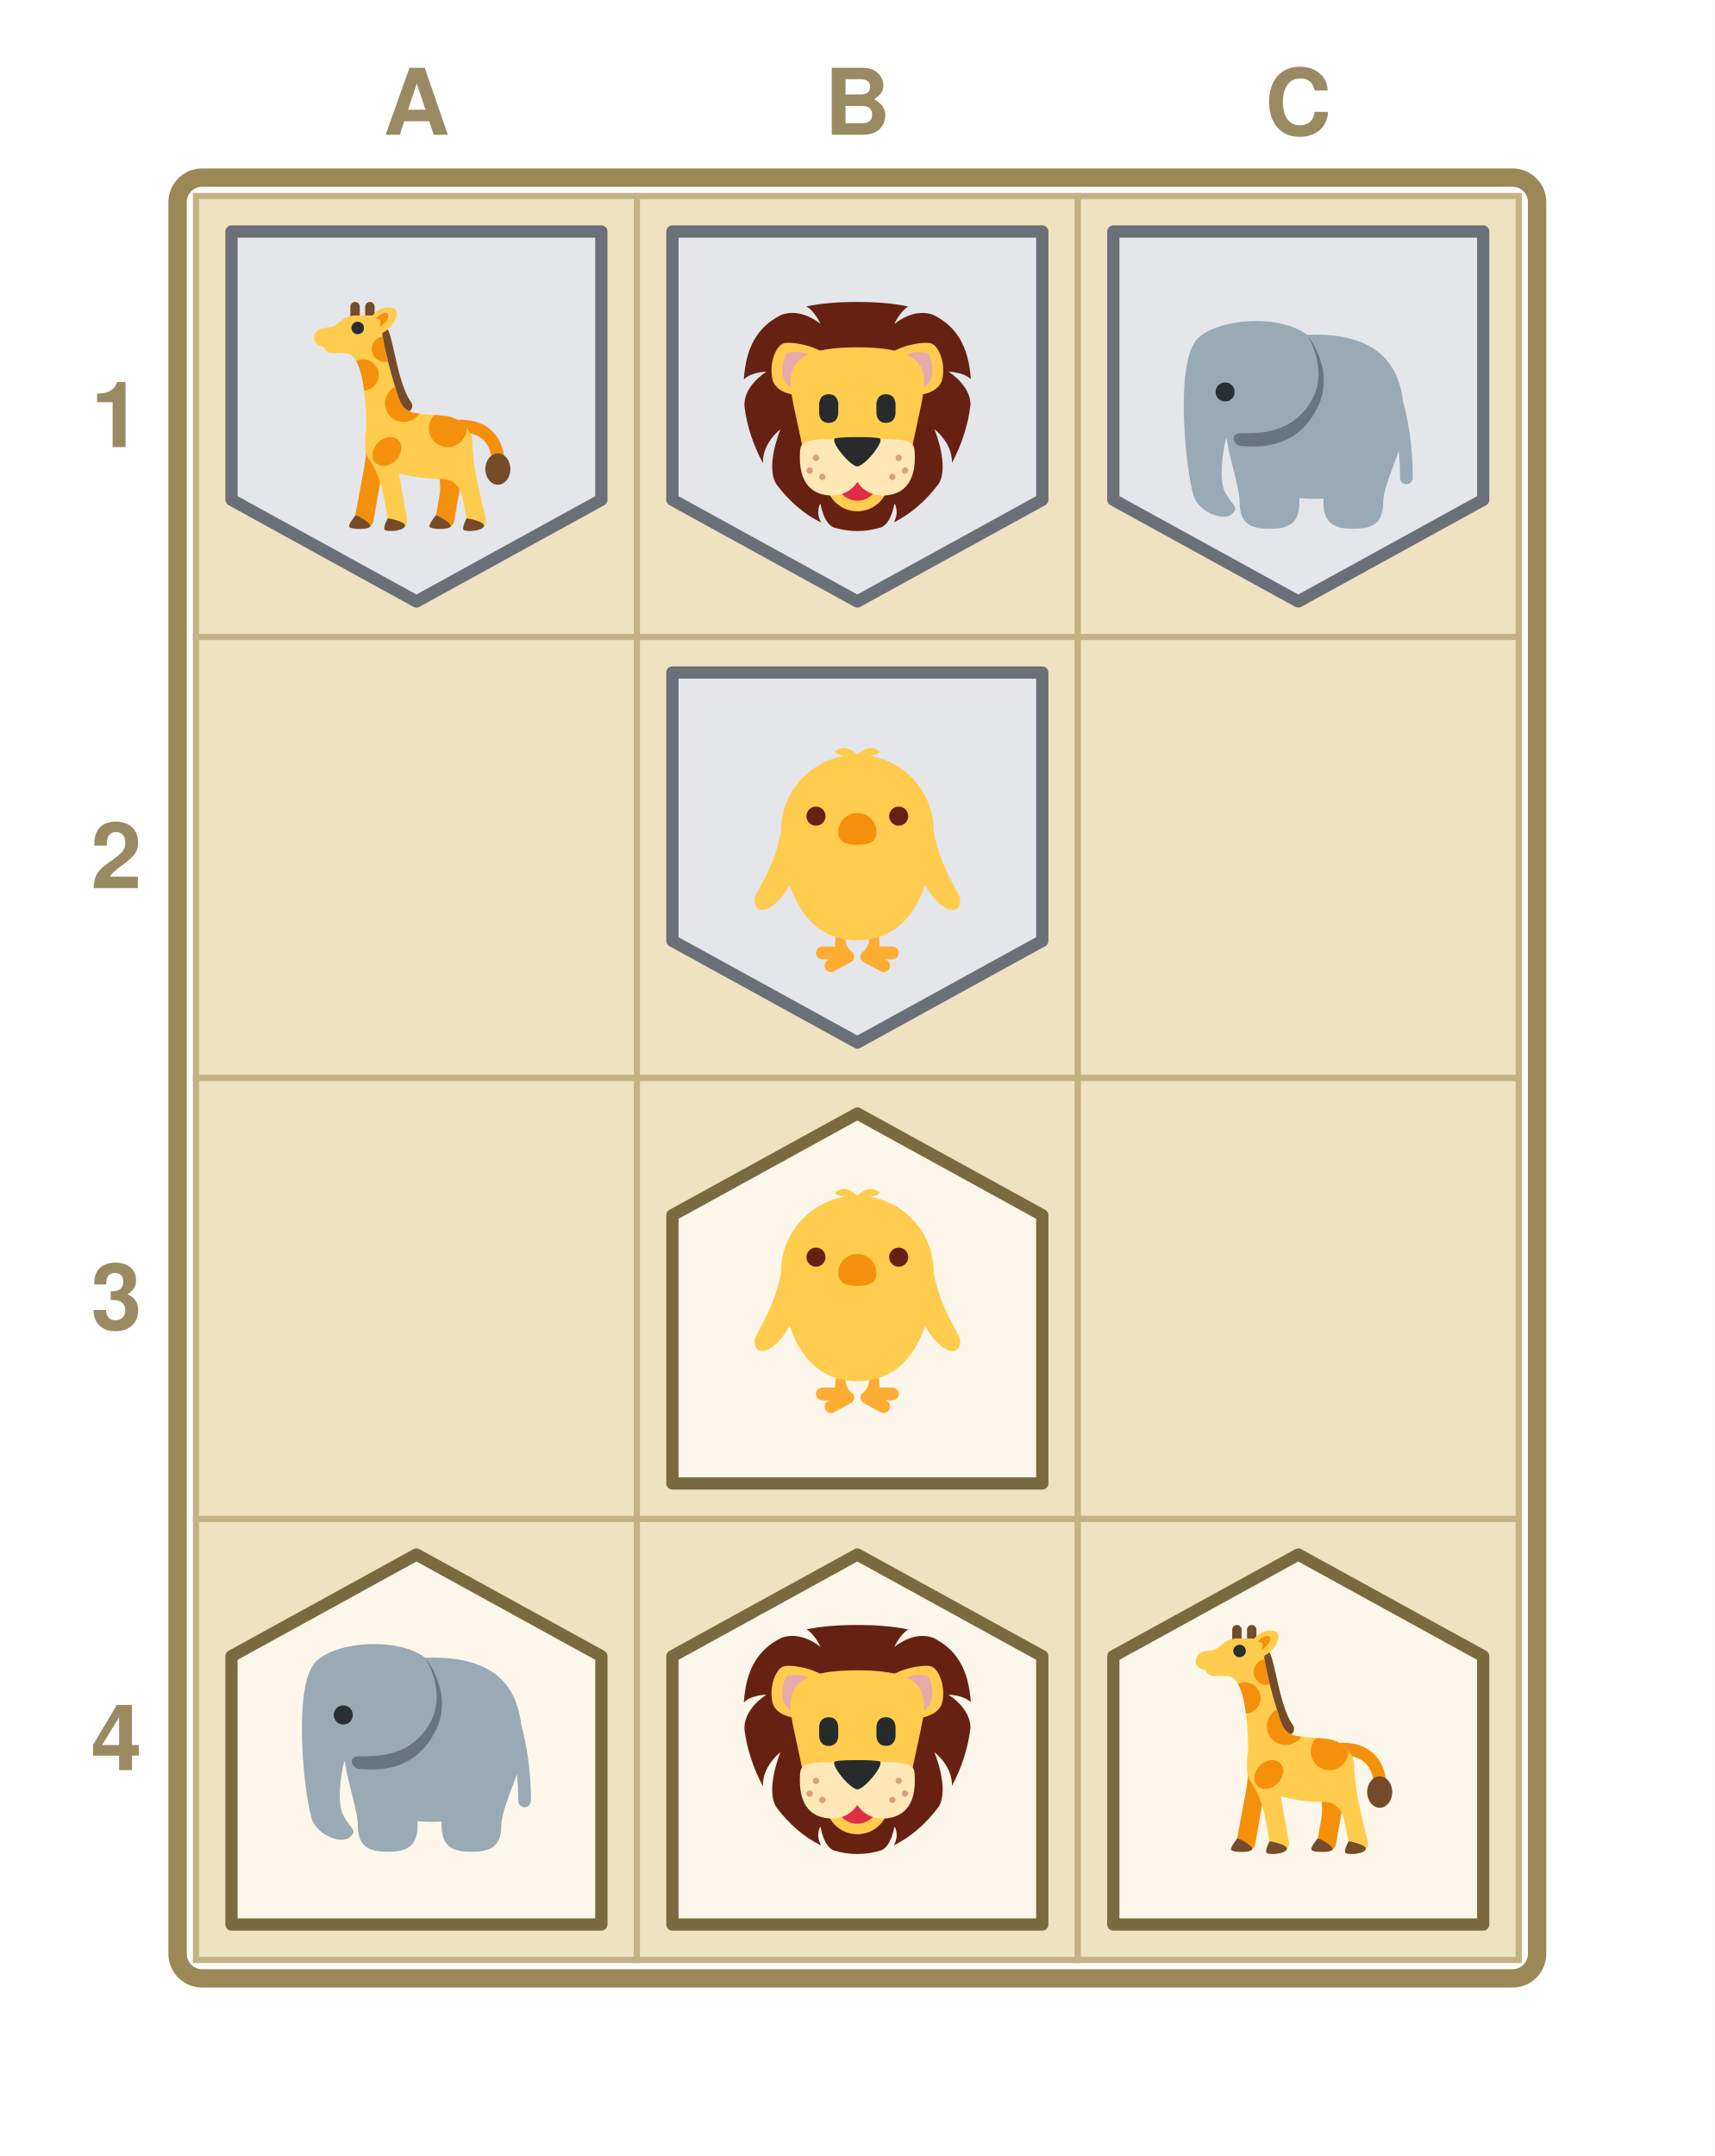
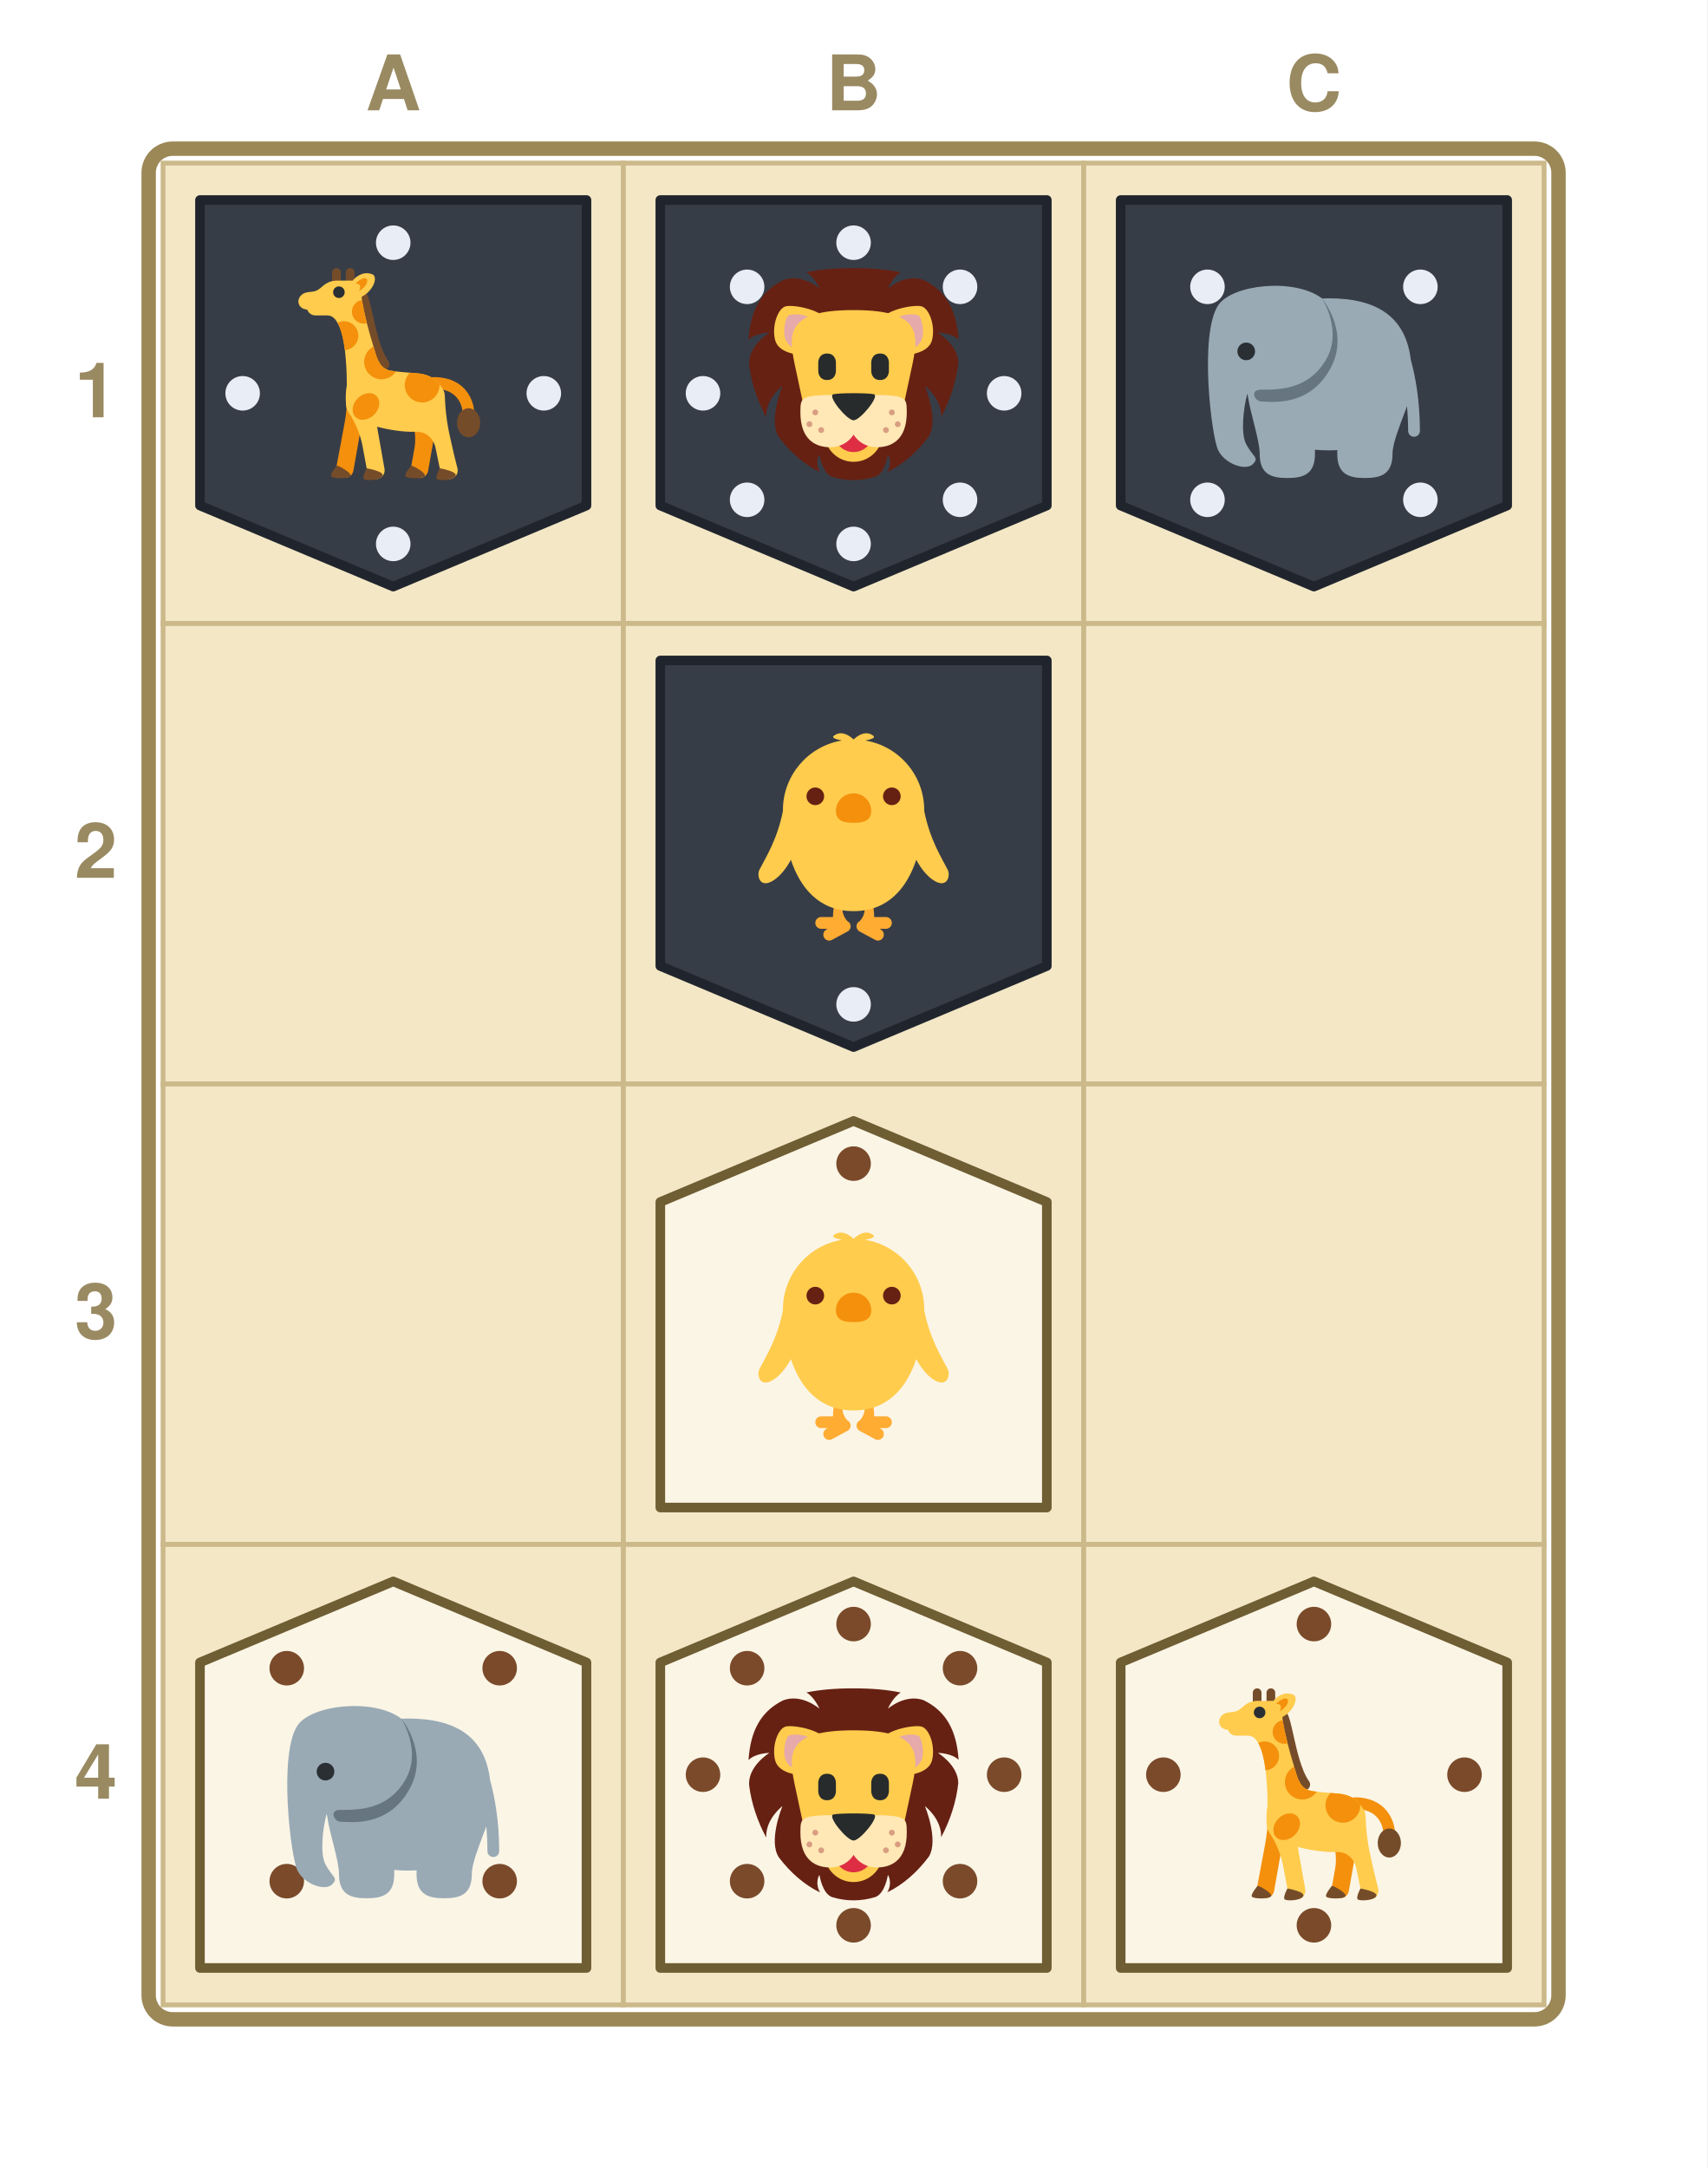
- <svg xmlns="http://www.w3.org/2000/svg" width="280" height="352" viewBox="0 0 280 352" font-family="-apple-system,Segoe UI,Helvetica,Arial,sans-serif">
-   <rect width="280" height="352" fill="#ffffff" />
+ <svg xmlns="http://www.w3.org/2000/svg" width="356" height="452" viewBox="0 0 356 452" font-family="-apple-system,Segoe UI,Helvetica,Arial,sans-serif">
+   <rect width="356" height="452" fill="#ffffff" />
  <defs>
    <symbol id="e_chick" viewBox="0 0 36 36">
      <path fill="#FFAC33" d="M17.38 33.098c-.097-.18-.25-.302-.417-.391C15.366 31.001 16.5 29 16.5 29c0-.553 1-2 0-2l-1 1c-1 1-1 4-1 4h-2c-.553 0-1 .447-1 1s.447 1 1 1h1.108l-.222.12c-.486.263-.667.869-.404 1.355s.869.667 1.356.404l2.639-1.427c.485-.262.666-.868.403-1.354zM23.5 32h-2s0-3-1-4l-1-1c-1 0 0 1.447 0 2 0 0 1.135 2.001-.462 3.707-.168.089-.32.211-.418.391-.263.486-.082 1.093.404 1.355l2.639 1.427c.486.263 1.093.082 1.356-.404.263-.486.082-1.093-.404-1.355L22.393 34H23.5c.553 0 1-.447 1-1s-.447-1-1-1z" />
      <path fill="#FFCC4D" d="M34 24c-1-2-3-5-4-10h-.008c.001-.052.008-.102.008-.154 0-5.943-4.324-10.864-9.996-11.819 1.189-.26 2.031-.509.996-1.027-1.115-.558-2.23.129-2.999.846h-.002C17.23 1.129 16.116.442 15 1c-1.035.518-.193.767.996 1.026C10.325 2.981 6 7.902 6 13.846c0 .052.007.102.008.154H6c-1 5-3 8-4 10-.447.895 0 3 2 2 1.191-.596 2.377-1.912 3.357-3.715C8.902 26.94 12.066 31 18 31c5.934 0 9.098-4.06 10.643-8.715.98 1.803 2.166 3.119 3.357 3.715 2 1 2.447-1.105 2-2z" />
      <path fill="#F4900C" d="M21 14c0 1.657-1.343 2-3 2s-3-.343-3-2 1.343-3 3-3 3 1.343 3 3z" />
      <circle fill="#662113" cx="11.5" cy="11.5" r="1.5" />
      <circle fill="#662113" cx="24.5" cy="11.5" r="1.5" />
    </symbol>
    <symbol id="e_elephant" viewBox="0 0 36 36">
      <path fill="#99AAB5" d="M34.453 15.573c-.864-7.3-5.729-10.447-13.93-10.447-.391 0-.763.017-1.139.031-.013-.01-.022-.021-.035-.031C14.655 1.605 4.091 2.779 1.745 6.3c-3.255 4.883-1.174 22.3 0 24.646 1.173 2.35 4.694 3.521 5.868 2.35 1.174-1.176 0-1.176-1.173-3.521-.85-1.701-.466-5.859.255-8.471.028.168.068.322.1.486.39 2.871 1.993 7.412 1.993 9.744 0 3.564 2.102 4.107 4.694 4.107 2.593 0 4.695-.543 4.695-4.107 0-.24-.008-.463-.012-.695.757.064 1.535.107 2.359.107.497 0 .977-.016 1.448-.039-.004.209-.013.41-.013.627 0 3.564 2.103 4.107 4.694 4.107 2.593 0 4.695-.543 4.695-4.107 0-1.801 1.192-4.625 2.039-6.982.159-.354.291-.732.42-1.117.118 1.307.193 2.706.193 4.206 0 .553.447 1 1 1s1-.447 1-1c0-5.153-.771-9.248-1.547-12.068z" />
      <path fill="#66757F" d="M19.35 5.126S23 10.641 20 15.641c-3 5-7.838 5-11 5-2 0-1 2 0 2 1.414 0 8.395 1.211 12-6 3-6-1.65-11.515-1.65-11.515z" />
      <circle fill="#292F33" cx="6.5" cy="14.141" r="1.5" />
    </symbol>
    <symbol id="e_giraffe" viewBox="0 0 36 36">
      <path d="M22.217 35.615h-.002c-.804-.142-1.34-.908-1.198-1.712l.59-3.344s.68-3.165-1.076-5.449c1.259-1.171 5.024.085 5.024.085l-1.626 9.221c-.142.804-.908 1.34-1.712 1.199zm-12.692-.021h-.002c-.804-.142-1.34-.908-1.198-1.712l1.312-7.025s.503-2.419.503-4.439c1.142-.439 2.723 2.757 2.723 2.757l-1.626 9.221c-.143.803-.909 1.339-1.712 1.198zm21.277-9.823c-.537 0-.977-.431-.985-.969-.012-.723-.304-4.326-4.925-4.326-.545 0-.985-.441-.985-.985s.441-.985.985-.985c5.363 0 6.858 3.938 6.896 6.264.009.545-.425.993-.969 1.002l-.017-.001z" fill="#F4900C" />
      <g fill="#754C29">
        <path d="M15.226 17.252l-3.46-11.98 1.687-1.02c.369.61.628 1.722 1.054 3.633.569 2.558 1.349 6.06 2.657 7.876.318.442.218 1.058-.224 1.376-.175.126-1.714.115-1.714.115zM7.615 2.71V.739c0-.408.331-.739.739-.739s.739.331.739.739V2.71H7.615zm2.332 0V.739c0-.408.331-.739.739-.739s.739.331.739.739V2.71H9.947z" />
        <ellipse cx="30.802" cy="26.263" rx="1.971" ry="2.464" />
      </g>
      <path fill="#FFCC4D" d="M28.935 34.094s-.647-2.515-.998-4.154c-.332-1.549-1.025-3.981-1.171-8.225-.01-.145-.039-.512-.138-.779-.122-.33-.567-.933-.766-1.203-.777-1.052-2.012-1.691-3.526-1.847-1.283-.132-2.573-.185-3.854-.339-.59-.071-1.1-.156-1.422-.272-1.636-.589-1.962-2.502-2.414-3.965-.8-2.59-1.508-5.225-1.961-7.9l-.036.009.036-.009-.027-.165V4.84c1.567-.714 2.79-2.888 1.971-3.706-1.416-.708-2.827.11-3.513.992-.02-.001-.039-.006-.059-.006H8.459c-.655 0-1.304.16-1.872.51-.584.359-.986.907-1.633 1.19-.786.344-1.721.093-2.417.64-1.189.933-.625 2.525.854 2.578.201.577.745.993 1.39.993h2.106c.055.011.108.021.173.029.604.071 1.088.525 1.477 1.215 1.047 1.856 1.244 4.244 1.415 6.324.119 1.448.177 2.906.158 4.36-.293 1.566-.12 3.377-.12 3.377.044.419.186.777.394 1.095l-.01.011c1.99 2.81 2.449 5.97 2.449 5.97l.784 4.193c.142.804.908 1.341 1.713 1.199.804-.142 1.341-.908 1.199-1.712l-1.262-7.159c1.977.534 4.609.932 6.449.852 0 .006-.003.014-.002.02 2.371-.146 3.26 1.73 3.454 2.576.194.846.868 4.228.868 4.228.142.804.909 1.341 1.712 1.199.802-.143 1.339-.91 1.197-1.714z" />
      <path fill="#F4900C" d="M11.975 22.1c-.985.985-1.16 2.408-.391 3.178.77.77 2.193.595 3.178-.391s1.16-2.408.391-3.178c-.77-.77-2.193-.595-3.178.391zm1.088-6.185c0 1.633 1.324 2.956 2.956 2.956 1.029 0 1.933-.526 2.462-1.323-.59-.071-1.1-.156-1.422-.272-1.564-.563-1.872-2.237-2.253-3.441-.057-.179-.108-.349-.162-.523-.935.496-1.581 1.469-1.581 2.603zm-.986-4.434c0-1.361-1.103-2.464-2.464-2.464-.388 0-.75.098-1.077.257.635 1.126 1.015 2.885 1.242 4.653 1.282-.086 2.299-1.142 2.299-2.446zm-1.093-4.079c0 1.118.906 2.023 2.023 2.023.182 0 .355-.032.523-.077-.449-1.787-.709-3.122-.847-3.937-.961.156-1.699.985-1.699 1.991zm8.977 12.456c0 1.633 1.324 2.956 2.956 2.956 1.633 0 2.956-1.324 2.956-2.956 0-.043-.011-.082-.013-.124-.777-1.052-2.012-1.691-3.526-1.847-.457-.047-.972-.088-1.499-.128-.538.536-.874 1.277-.874 2.099zM11.598 2.613c.505-.483 1.317-1.089 1.778-.856.461.233.258 1.273-1.166 2.151.113-.439.551-1.215-.612-1.295z" />
      <circle fill="#292F33" cx="8.772" cy="4.09" r=".985" />
      <path d="M21.047 33.545s-1.142 1.351-.985 1.781 2.741.491 3.249.022-1.951-1.842-2.264-1.803zm-12.623 0s-1.142 1.351-.985 1.781c.156.43 2.741.491 3.249.022s-1.951-1.842-2.264-1.803zm4.547 2.22c.136.391 2.766.329 3.205-.461.439-.79-2.678-1.317-2.678-1.317s-.703 1.273-.527 1.778zm12.404 0c.136.391 2.766.329 3.205-.461.439-.79-2.678-1.317-2.678-1.317s-.703 1.273-.527 1.778z" fill="#754C29" />
    </symbol>
    <symbol id="e_lion" viewBox="0 0 36 36">
      <path fill="#662113" d="M32.325 10.958s2.315.024 3.511 1.177c-.336-4.971-2.104-8.249-5.944-10.13-3.141-1.119-6.066 1.453-6.066 1.453s.862-1.99 2.19-2.746C23.789.236 21.146 0 18 0c-3.136 0-5.785.227-8.006.701 1.341.745 2.215 2.758 2.215 2.758S9.194.803 6 2.053C2.221 3.949.481 7.223.158 12.174c1.183-1.19 3.55-1.215 3.55-1.215S-.105 13.267.282 16.614c.387 2.947 1.394 5.967 2.879 8.722C3.039 22.15 5.917 20 5.917 20s-2.492 5.96-.581 8.738c1.935 2.542 4.313 4.641 6.976 5.916-.955-1.645-.136-3.044-.103-2.945.042.125.459 3.112 2.137 3.743 1.178.356 2.4.548 3.654.548 1.292 0 2.55-.207 3.761-.583 1.614-.691 2.024-3.585 2.064-3.708.032-.098.843 1.287-.09 2.921 2.706-1.309 5.118-3.463 7.064-6.073 1.699-2.846-.683-8.557-.683-8.557s2.85 2.13 2.757 5.288c1.556-2.906 2.585-6.104 2.911-9.2-.035-3.061-3.459-5.13-3.459-5.13z" />
      <path fill="#FFCC4D" d="M13.859 9.495c.596 2.392.16 4.422-2.231 5.017-2.392.596-6.363.087-6.958-2.304-.596-2.392.469-5.39 1.81-5.724 1.341-.334 6.784.62 7.379 3.011zm9.104 18.432c0 2.74-2.222 4.963-4.963 4.963s-4.963-2.223-4.963-4.963c0-2.741 2.223-4.964 4.963-4.964 2.741 0 4.963 2.222 4.963 4.964z" />
      <path fill="#DD2E44" d="M21.309 27.927c0 1.827-1.481 3.309-3.309 3.309s-3.309-1.481-3.309-3.309c0-1.827 1.481-3.31 3.309-3.31s3.309 1.483 3.309 3.31z" />
      <path fill="#E6AAAA" d="M11.052 8.997c.871 1.393.447 3.229-.946 4.1-1.394.871-2.608.797-3.479-.596-.871-1.394-.186-4.131.324-4.45.51-.319 3.23-.448 4.101.946z" />
      <path fill="#FFCC4D" d="M22.141 9.495c-.596 2.392-.159 4.422 2.232 5.017 2.392.596 6.363.087 6.959-2.304.596-2.392-.47-5.39-1.811-5.724-1.342-.334-6.786.62-7.38 3.011z" />
      <path fill="#E6AAAA" d="M24.948 8.997c-.871 1.393-.447 3.229.945 4.1 1.394.871 2.608.797 3.479-.596.871-1.394.185-4.131-.324-4.45-.51-.319-3.229-.448-4.1.946z" />
      <path fill="#FFCC4D" d="M18 7.125h-.002C5.167 7.126 7.125 12.083 8.5 18.667 9.875 25.25 10.384 27 10.384 27h15.228s.51-1.75 1.885-8.333C28.872 12.083 30.829 7.126 18 7.125z" />
      <path fill="#272B2B" d="M12 16s0-1.5 1.5-1.5S15 16 15 16v1.5s0 1.5-1.5 1.5-1.5-1.5-1.5-1.5V16zm9 0s0-1.5 1.5-1.5S24 16 24 16v1.5s0 1.5-1.5 1.5-1.5-1.5-1.5-1.5V16z" />
      <path fill="#FFE8B6" d="M20.168 21.521c-1.598 0-1.385.848-2.168 2.113-.783-1.266-.571-2.113-2.168-2.113-6.865 0-6.837.375-6.865 2.828-.058 4.986 2.802 6.132 5.257 6.06 1.597-.048 2.994-.88 3.777-2.131.783 1.251 2.179 2.083 3.776 2.131 2.455.072 5.315-1.073 5.257-6.06-.029-2.453-.001-2.828-6.866-2.828z" />
      <path fill="#272B2B" d="M14.582 21.411c-1.14.233 2.279 4.431 3.418 4.431s4.559-4.198 3.419-4.431c-1.14-.232-5.698-.232-6.837 0z" />
      <circle fill="#D99E82" cx="11.5" cy="24.5" r=".5" />
      <circle fill="#D99E82" cx="10.5" cy="26.5" r=".5" />
      <circle fill="#D99E82" cx="12.5" cy="27.5" r=".5" />
      <circle fill="#D99E82" cx="24.5" cy="24.5" r=".5" />
      <circle fill="#D99E82" cx="25.5" cy="26.5" r=".5" />
      <circle fill="#D99E82" cx="23.5" cy="27.5" r=".5" />
    </symbol>
  </defs>
-   <rect x="29" y="29" width="222" height="294" fill="none" stroke="#9c8856" stroke-width="3" rx="4" />
-   <rect x="32" y="32" width="72" height="72" fill="#efe2c0" stroke="#c4b285" stroke-width="1" />
-   <rect x="104" y="32" width="72" height="72" fill="#efe2c0" stroke="#c4b285" stroke-width="1" />
-   <rect x="176" y="32" width="72" height="72" fill="#efe2c0" stroke="#c4b285" stroke-width="1" />
-   <rect x="32" y="104" width="72" height="72" fill="#efe2c0" stroke="#c4b285" stroke-width="1" />
-   <rect x="104" y="104" width="72" height="72" fill="#efe2c0" stroke="#c4b285" stroke-width="1" />
-   <rect x="176" y="104" width="72" height="72" fill="#efe2c0" stroke="#c4b285" stroke-width="1" />
-   <rect x="32" y="176" width="72" height="72" fill="#efe2c0" stroke="#c4b285" stroke-width="1" />
-   <rect x="104" y="176" width="72" height="72" fill="#efe2c0" stroke="#c4b285" stroke-width="1" />
-   <rect x="176" y="176" width="72" height="72" fill="#efe2c0" stroke="#c4b285" stroke-width="1" />
-   <rect x="32" y="248" width="72" height="72" fill="#efe2c0" stroke="#c4b285" stroke-width="1" />
-   <rect x="104" y="248" width="72" height="72" fill="#efe2c0" stroke="#c4b285" stroke-width="1" />
-   <rect x="176" y="248" width="72" height="72" fill="#efe2c0" stroke="#c4b285" stroke-width="1" />
-   <text x="68.0" y="22" font-size="15" text-anchor="middle" fill="#9a8a62" font-weight="600">A</text>
-   <text x="140.0" y="22" font-size="15" text-anchor="middle" fill="#9a8a62" font-weight="600">B</text>
-   <text x="212.0" y="22" font-size="15" text-anchor="middle" fill="#9a8a62" font-weight="600">C</text>
-   <text x="19" y="73.0" font-size="15" text-anchor="middle" fill="#9a8a62" font-weight="600">1</text>
-   <text x="19" y="145.0" font-size="15" text-anchor="middle" fill="#9a8a62" font-weight="600">2</text>
-   <text x="19" y="217.0" font-size="15" text-anchor="middle" fill="#9a8a62" font-weight="600">3</text>
-   <text x="19" y="289.0" font-size="15" text-anchor="middle" fill="#9a8a62" font-weight="600">4</text>
-   <polygon points="68.0,98.2 98.2,81.6 98.2,37.8 37.8,37.8 37.8,81.6" fill="#e4e6ea" stroke="#6a6f78" stroke-width="2" stroke-linejoin="round" />
-   <use href="#e_giraffe" x="49.3" y="49.3" width="37.4" height="37.4" />
-   <polygon points="140.0,98.2 170.2,81.6 170.2,37.8 109.8,37.8 109.8,81.6" fill="#e4e6ea" stroke="#6a6f78" stroke-width="2" stroke-linejoin="round" />
-   <use href="#e_lion" x="121.3" y="49.3" width="37.4" height="37.4" />
-   <polygon points="212.0,98.2 242.2,81.6 242.2,37.8 181.8,37.8 181.8,81.6" fill="#e4e6ea" stroke="#6a6f78" stroke-width="2" stroke-linejoin="round" />
-   <use href="#e_elephant" x="193.3" y="49.3" width="37.4" height="37.4" />
-   <polygon points="140.0,170.2 170.2,153.6 170.2,109.8 109.8,109.8 109.8,153.6" fill="#e4e6ea" stroke="#6a6f78" stroke-width="2" stroke-linejoin="round" />
-   <use href="#e_chick" x="121.3" y="121.3" width="37.4" height="37.4" />
-   <polygon points="140.0,181.8 170.2,198.4 170.2,242.2 109.8,242.2 109.8,198.4" fill="#fcf7ea" stroke="#7a6a3f" stroke-width="2" stroke-linejoin="round" />
-   <use href="#e_chick" x="121.3" y="193.3" width="37.4" height="37.4" />
-   <polygon points="68.0,253.8 98.2,270.4 98.2,314.2 37.8,314.2 37.8,270.4" fill="#fcf7ea" stroke="#7a6a3f" stroke-width="2" stroke-linejoin="round" />
-   <use href="#e_elephant" x="49.3" y="265.3" width="37.4" height="37.4" />
-   <polygon points="140.0,253.8 170.2,270.4 170.2,314.2 109.8,314.2 109.8,270.4" fill="#fcf7ea" stroke="#7a6a3f" stroke-width="2" stroke-linejoin="round" />
-   <use href="#e_lion" x="121.3" y="265.3" width="37.4" height="37.4" />
-   <polygon points="212.0,253.8 242.2,270.4 242.2,314.2 181.8,314.2 181.8,270.4" fill="#fcf7ea" stroke="#7a6a3f" stroke-width="2" stroke-linejoin="round" />
-   <use href="#e_giraffe" x="193.3" y="265.3" width="37.4" height="37.4" />
+   <rect x="31" y="31" width="294" height="390" fill="none" stroke="#9c8856" stroke-width="3" rx="5" />
+   <rect x="34" y="34" width="96" height="96" fill="#f3e7c6" stroke="#cbb98a" stroke-width="1" />
+   <rect x="130" y="34" width="96" height="96" fill="#f3e7c6" stroke="#cbb98a" stroke-width="1" />
+   <rect x="226" y="34" width="96" height="96" fill="#f3e7c6" stroke="#cbb98a" stroke-width="1" />
+   <rect x="34" y="130" width="96" height="96" fill="#f3e7c6" stroke="#cbb98a" stroke-width="1" />
+   <rect x="130" y="130" width="96" height="96" fill="#f3e7c6" stroke="#cbb98a" stroke-width="1" />
+   <rect x="226" y="130" width="96" height="96" fill="#f3e7c6" stroke="#cbb98a" stroke-width="1" />
+   <rect x="34" y="226" width="96" height="96" fill="#f3e7c6" stroke="#cbb98a" stroke-width="1" />
+   <rect x="130" y="226" width="96" height="96" fill="#f3e7c6" stroke="#cbb98a" stroke-width="1" />
+   <rect x="226" y="226" width="96" height="96" fill="#f3e7c6" stroke="#cbb98a" stroke-width="1" />
+   <rect x="34" y="322" width="96" height="96" fill="#f3e7c6" stroke="#cbb98a" stroke-width="1" />
+   <rect x="130" y="322" width="96" height="96" fill="#f3e7c6" stroke="#cbb98a" stroke-width="1" />
+   <rect x="226" y="322" width="96" height="96" fill="#f3e7c6" stroke="#cbb98a" stroke-width="1" />
+   <text x="82.0" y="23" font-size="16" text-anchor="middle" fill="#9a8a62" font-weight="600">A</text>
+   <text x="178.0" y="23" font-size="16" text-anchor="middle" fill="#9a8a62" font-weight="600">B</text>
+   <text x="274.0" y="23" font-size="16" text-anchor="middle" fill="#9a8a62" font-weight="600">C</text>
+   <text x="20" y="87.0" font-size="16" text-anchor="middle" fill="#9a8a62" font-weight="600">1</text>
+   <text x="20" y="183.0" font-size="16" text-anchor="middle" fill="#9a8a62" font-weight="600">2</text>
+   <text x="20" y="279.0" font-size="16" text-anchor="middle" fill="#9a8a62" font-weight="600">3</text>
+   <text x="20" y="375.0" font-size="16" text-anchor="middle" fill="#9a8a62" font-weight="600">4</text>
+   <polygon points="82.0,122.3 122.3,105.4 122.3,41.7 41.7,41.7 41.7,105.4" fill="#373d47" stroke="#20252d" stroke-width="2" stroke-linejoin="round" />
+   <circle cx="82.0" cy="113.4" r="3.6" fill="#e9eef6" />
+   <circle cx="50.6" cy="82.0" r="3.6" fill="#e9eef6" />
+   <circle cx="82.0" cy="50.6" r="3.6" fill="#e9eef6" />
+   <circle cx="113.4" cy="82.0" r="3.6" fill="#e9eef6" />
+   <use href="#e_giraffe" x="59.9" y="55.9" width="44.2" height="44.2" />
+   <polygon points="178.0,122.3 218.3,105.4 218.3,41.7 137.7,41.7 137.7,105.4" fill="#373d47" stroke="#20252d" stroke-width="2" stroke-linejoin="round" />
+   <circle cx="178.0" cy="113.4" r="3.6" fill="#e9eef6" />
+   <circle cx="155.8" cy="104.2" r="3.6" fill="#e9eef6" />
+   <circle cx="146.6" cy="82.0" r="3.6" fill="#e9eef6" />
+   <circle cx="155.8" cy="59.8" r="3.6" fill="#e9eef6" />
+   <circle cx="178.0" cy="50.6" r="3.6" fill="#e9eef6" />
+   <circle cx="200.2" cy="59.8" r="3.6" fill="#e9eef6" />
+   <circle cx="209.4" cy="82.0" r="3.6" fill="#e9eef6" />
+   <circle cx="200.2" cy="104.2" r="3.6" fill="#e9eef6" />
+   <use href="#e_lion" x="155.9" y="55.9" width="44.2" height="44.2" />
+   <polygon points="274.0,122.3 314.3,105.4 314.3,41.7 233.7,41.7 233.7,105.4" fill="#373d47" stroke="#20252d" stroke-width="2" stroke-linejoin="round" />
+   <circle cx="251.8" cy="104.2" r="3.6" fill="#e9eef6" />
+   <circle cx="251.8" cy="59.8" r="3.6" fill="#e9eef6" />
+   <circle cx="296.2" cy="59.8" r="3.6" fill="#e9eef6" />
+   <circle cx="296.2" cy="104.2" r="3.6" fill="#e9eef6" />
+   <use href="#e_elephant" x="251.9" y="55.9" width="44.2" height="44.2" />
+   <polygon points="178.0,218.3 218.3,201.4 218.3,137.7 137.7,137.7 137.7,201.4" fill="#373d47" stroke="#20252d" stroke-width="2" stroke-linejoin="round" />
+   <circle cx="178.0" cy="209.4" r="3.6" fill="#e9eef6" />
+   <use href="#e_chick" x="155.9" y="151.9" width="44.2" height="44.2" />
+   <polygon points="178.0,233.7 218.3,250.6 218.3,314.3 137.7,314.3 137.7,250.6" fill="#fbf5e6" stroke="#6f5d33" stroke-width="2" stroke-linejoin="round" />
+   <circle cx="178.0" cy="242.6" r="3.6" fill="#7a4a2a" />
+   <use href="#e_chick" x="155.9" y="256.0" width="44.2" height="44.2" />
+   <polygon points="82.0,329.7 122.3,346.6 122.3,410.3 41.7,410.3 41.7,346.6" fill="#fbf5e6" stroke="#6f5d33" stroke-width="2" stroke-linejoin="round" />
+   <circle cx="104.2" cy="347.8" r="3.6" fill="#7a4a2a" />
+   <circle cx="104.2" cy="392.2" r="3.6" fill="#7a4a2a" />
+   <circle cx="59.8" cy="392.2" r="3.6" fill="#7a4a2a" />
+   <circle cx="59.8" cy="347.8" r="3.6" fill="#7a4a2a" />
+   <use href="#e_elephant" x="59.9" y="352.0" width="44.2" height="44.2" />
+   <polygon points="178.0,329.7 218.3,346.6 218.3,410.3 137.7,410.3 137.7,346.6" fill="#fbf5e6" stroke="#6f5d33" stroke-width="2" stroke-linejoin="round" />
+   <circle cx="178.0" cy="338.6" r="3.6" fill="#7a4a2a" />
+   <circle cx="200.2" cy="347.8" r="3.6" fill="#7a4a2a" />
+   <circle cx="209.4" cy="370.0" r="3.6" fill="#7a4a2a" />
+   <circle cx="200.2" cy="392.2" r="3.6" fill="#7a4a2a" />
+   <circle cx="178.0" cy="401.4" r="3.6" fill="#7a4a2a" />
+   <circle cx="155.8" cy="392.2" r="3.6" fill="#7a4a2a" />
+   <circle cx="146.6" cy="370.0" r="3.6" fill="#7a4a2a" />
+   <circle cx="155.8" cy="347.8" r="3.6" fill="#7a4a2a" />
+   <use href="#e_lion" x="155.9" y="352.0" width="44.2" height="44.2" />
+   <polygon points="274.0,329.7 314.3,346.6 314.3,410.3 233.7,410.3 233.7,346.6" fill="#fbf5e6" stroke="#6f5d33" stroke-width="2" stroke-linejoin="round" />
+   <circle cx="274.0" cy="338.6" r="3.6" fill="#7a4a2a" />
+   <circle cx="305.4" cy="370.0" r="3.6" fill="#7a4a2a" />
+   <circle cx="274.0" cy="401.4" r="3.6" fill="#7a4a2a" />
+   <circle cx="242.6" cy="370.0" r="3.6" fill="#7a4a2a" />
+   <use href="#e_giraffe" x="251.9" y="352.0" width="44.2" height="44.2" />
</svg>
